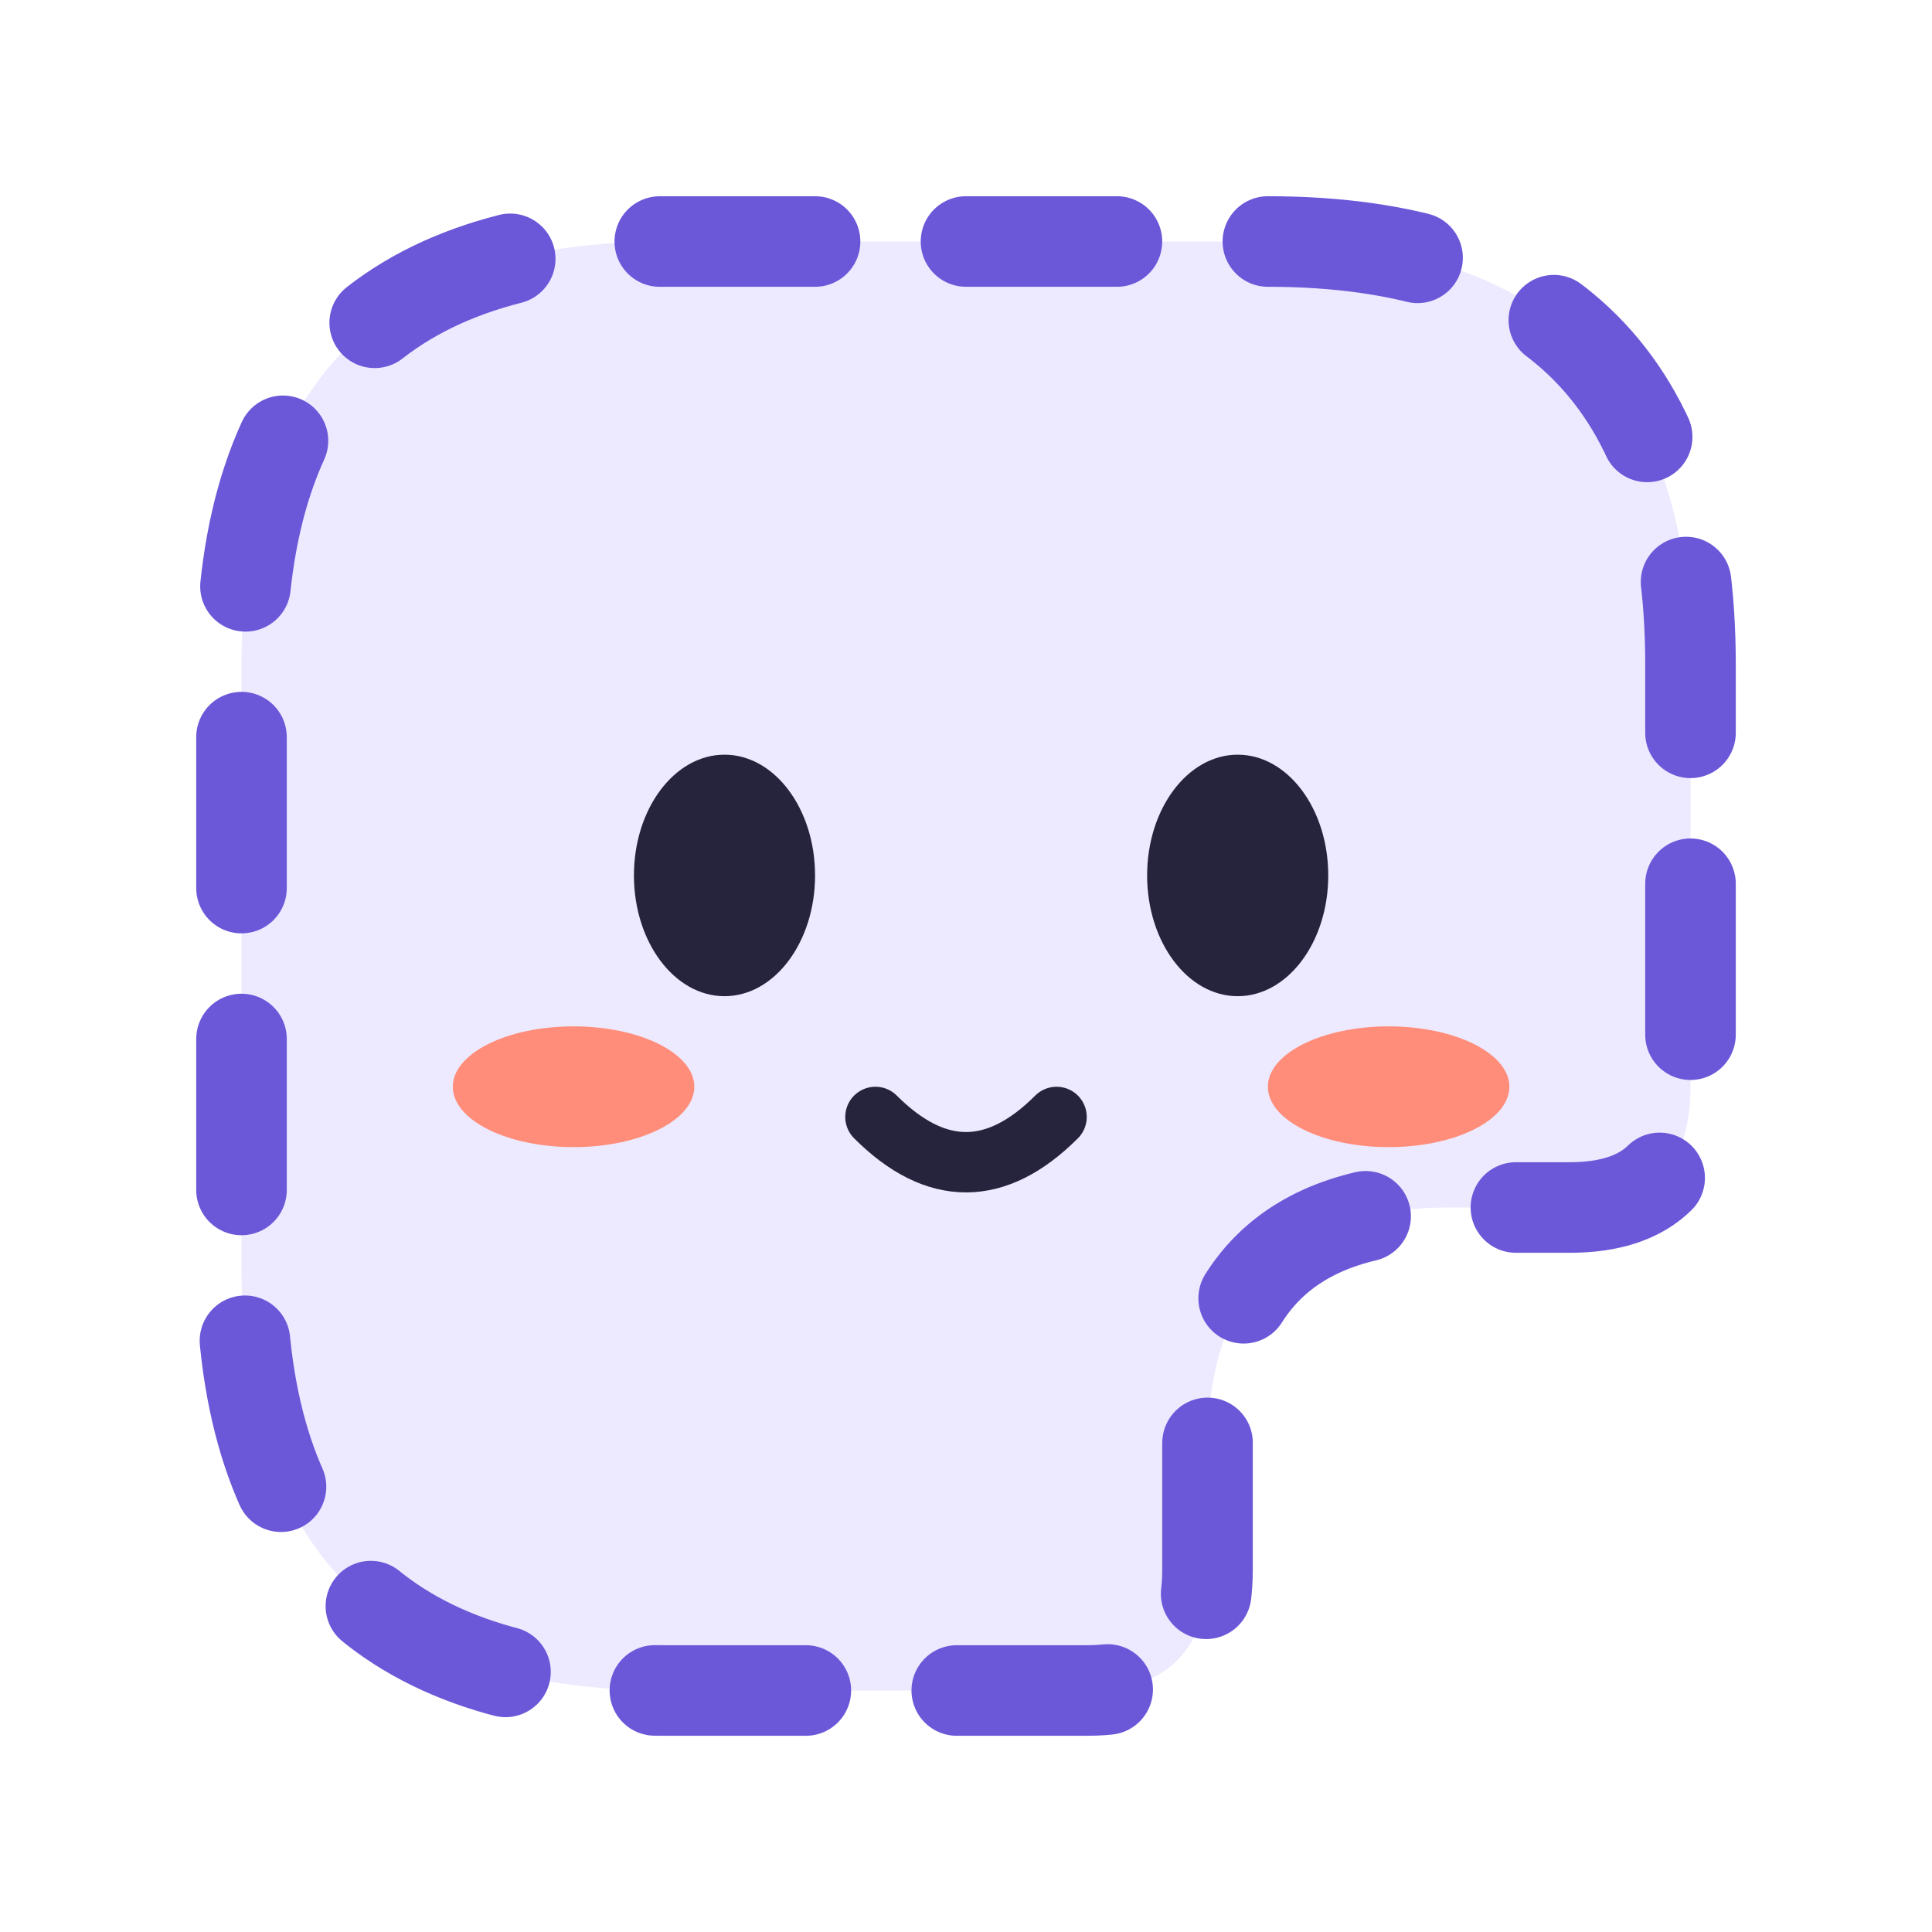
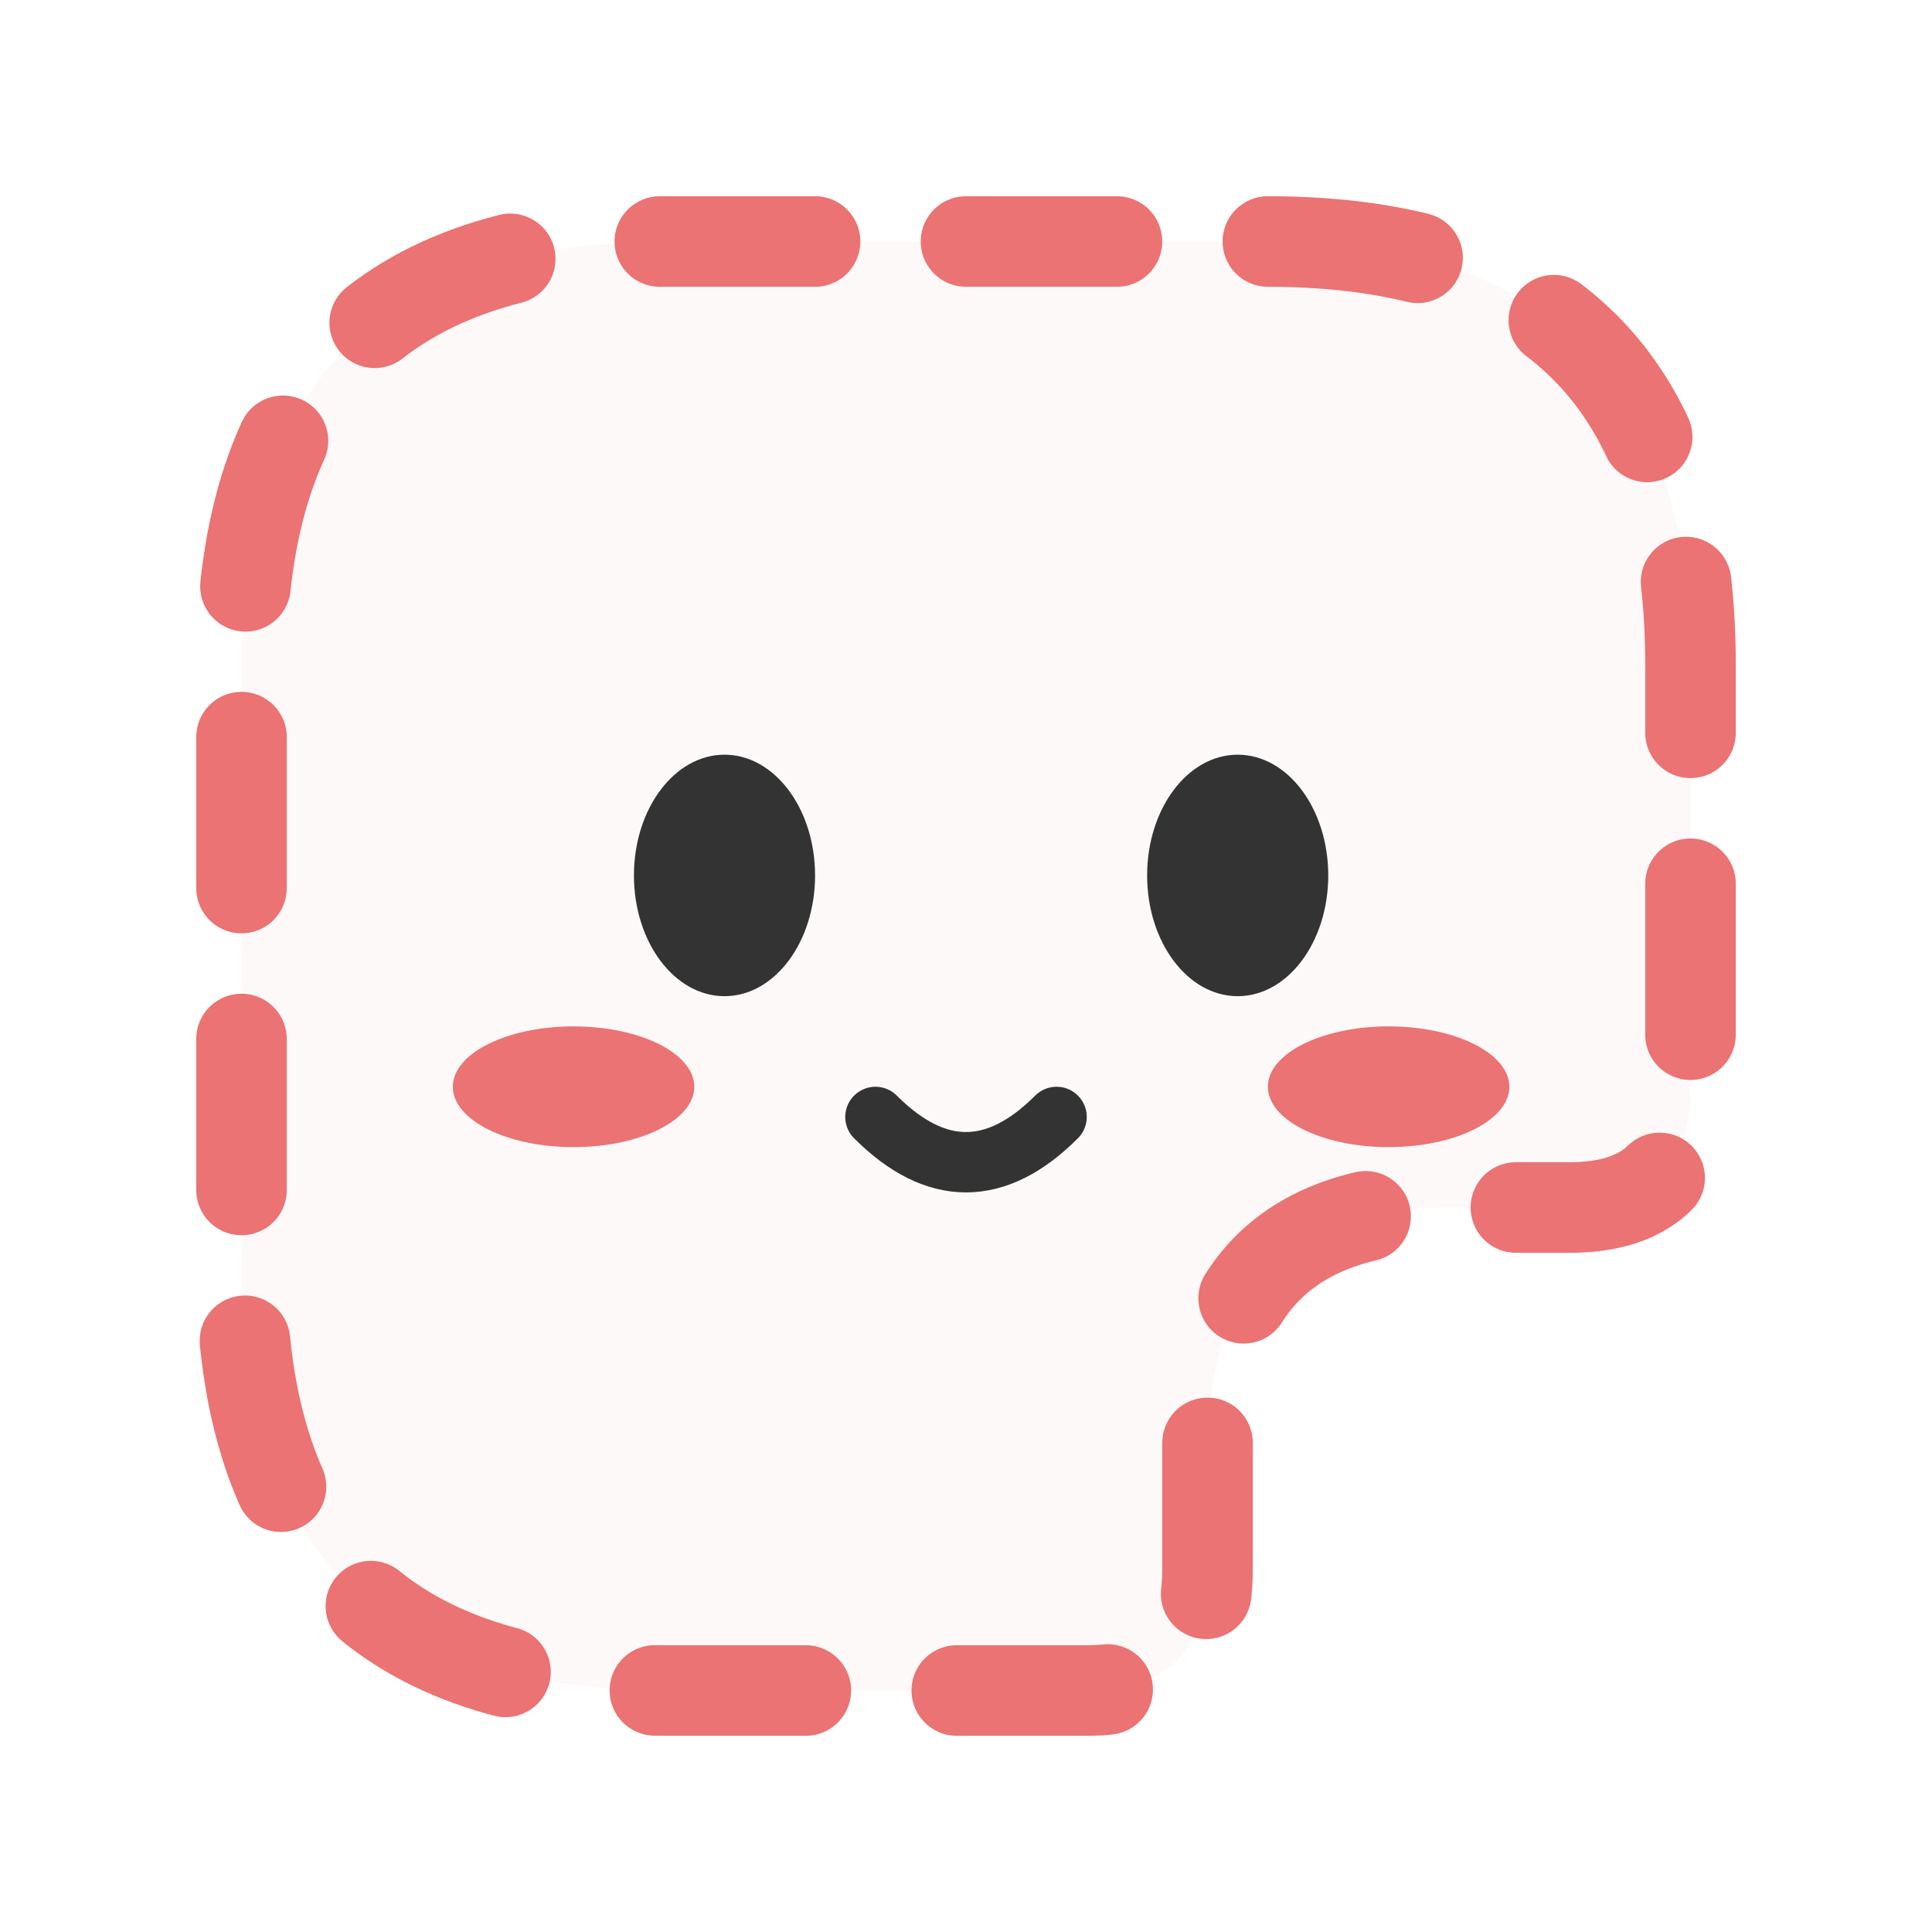
<svg xmlns="http://www.w3.org/2000/svg" viewBox="0 0 64 64">
-   <path d="M22 8h20q14 0 14 14v14q0 4-4 4h-4q-8 0-8 8v4q0 4-4 4H22Q8 56 8 42V22Q8 8 22 8Z" fill="#EDE9FF" stroke="#6B58D9" stroke-width="3" stroke-dasharray="5 5" stroke-linecap="round" />
-   <ellipse cx="24" cy="29" rx="3" ry="4" fill="#26233C" />
-   <ellipse cx="41" cy="29" rx="3" ry="4" fill="#26233C" />
-   <path d="M29 37q3 3 6 0" fill="none" stroke="#26233C" stroke-width="2" stroke-linecap="round" />
-   <ellipse cx="19" cy="36" rx="4" ry="2" fill="#FF8D79" />
-   <ellipse cx="46" cy="36" rx="4" ry="2" fill="#FF8D79" />
+   <path d="M22 8h20q14 0 14 14v14q0 4-4 4h-4q-8 0-8 8v4q0 4-4 4H22Q8 56 8 42V22Q8 8 22 8Z" fill="#FEF9F9" stroke="#EB7373" stroke-width="3" stroke-dasharray="5 5" stroke-linecap="round" />
+   <ellipse cx="24" cy="29" rx="3" ry="4" fill="#333333" />
+   <ellipse cx="41" cy="29" rx="3" ry="4" fill="#333333" />
+   <path d="M29 37q3 3 6 0" fill="none" stroke="#333333" stroke-width="2" stroke-linecap="round" />
+   <ellipse cx="19" cy="36" rx="4" ry="2" fill="#EB7373" />
+   <ellipse cx="46" cy="36" rx="4" ry="2" fill="#EB7373" />
</svg>
